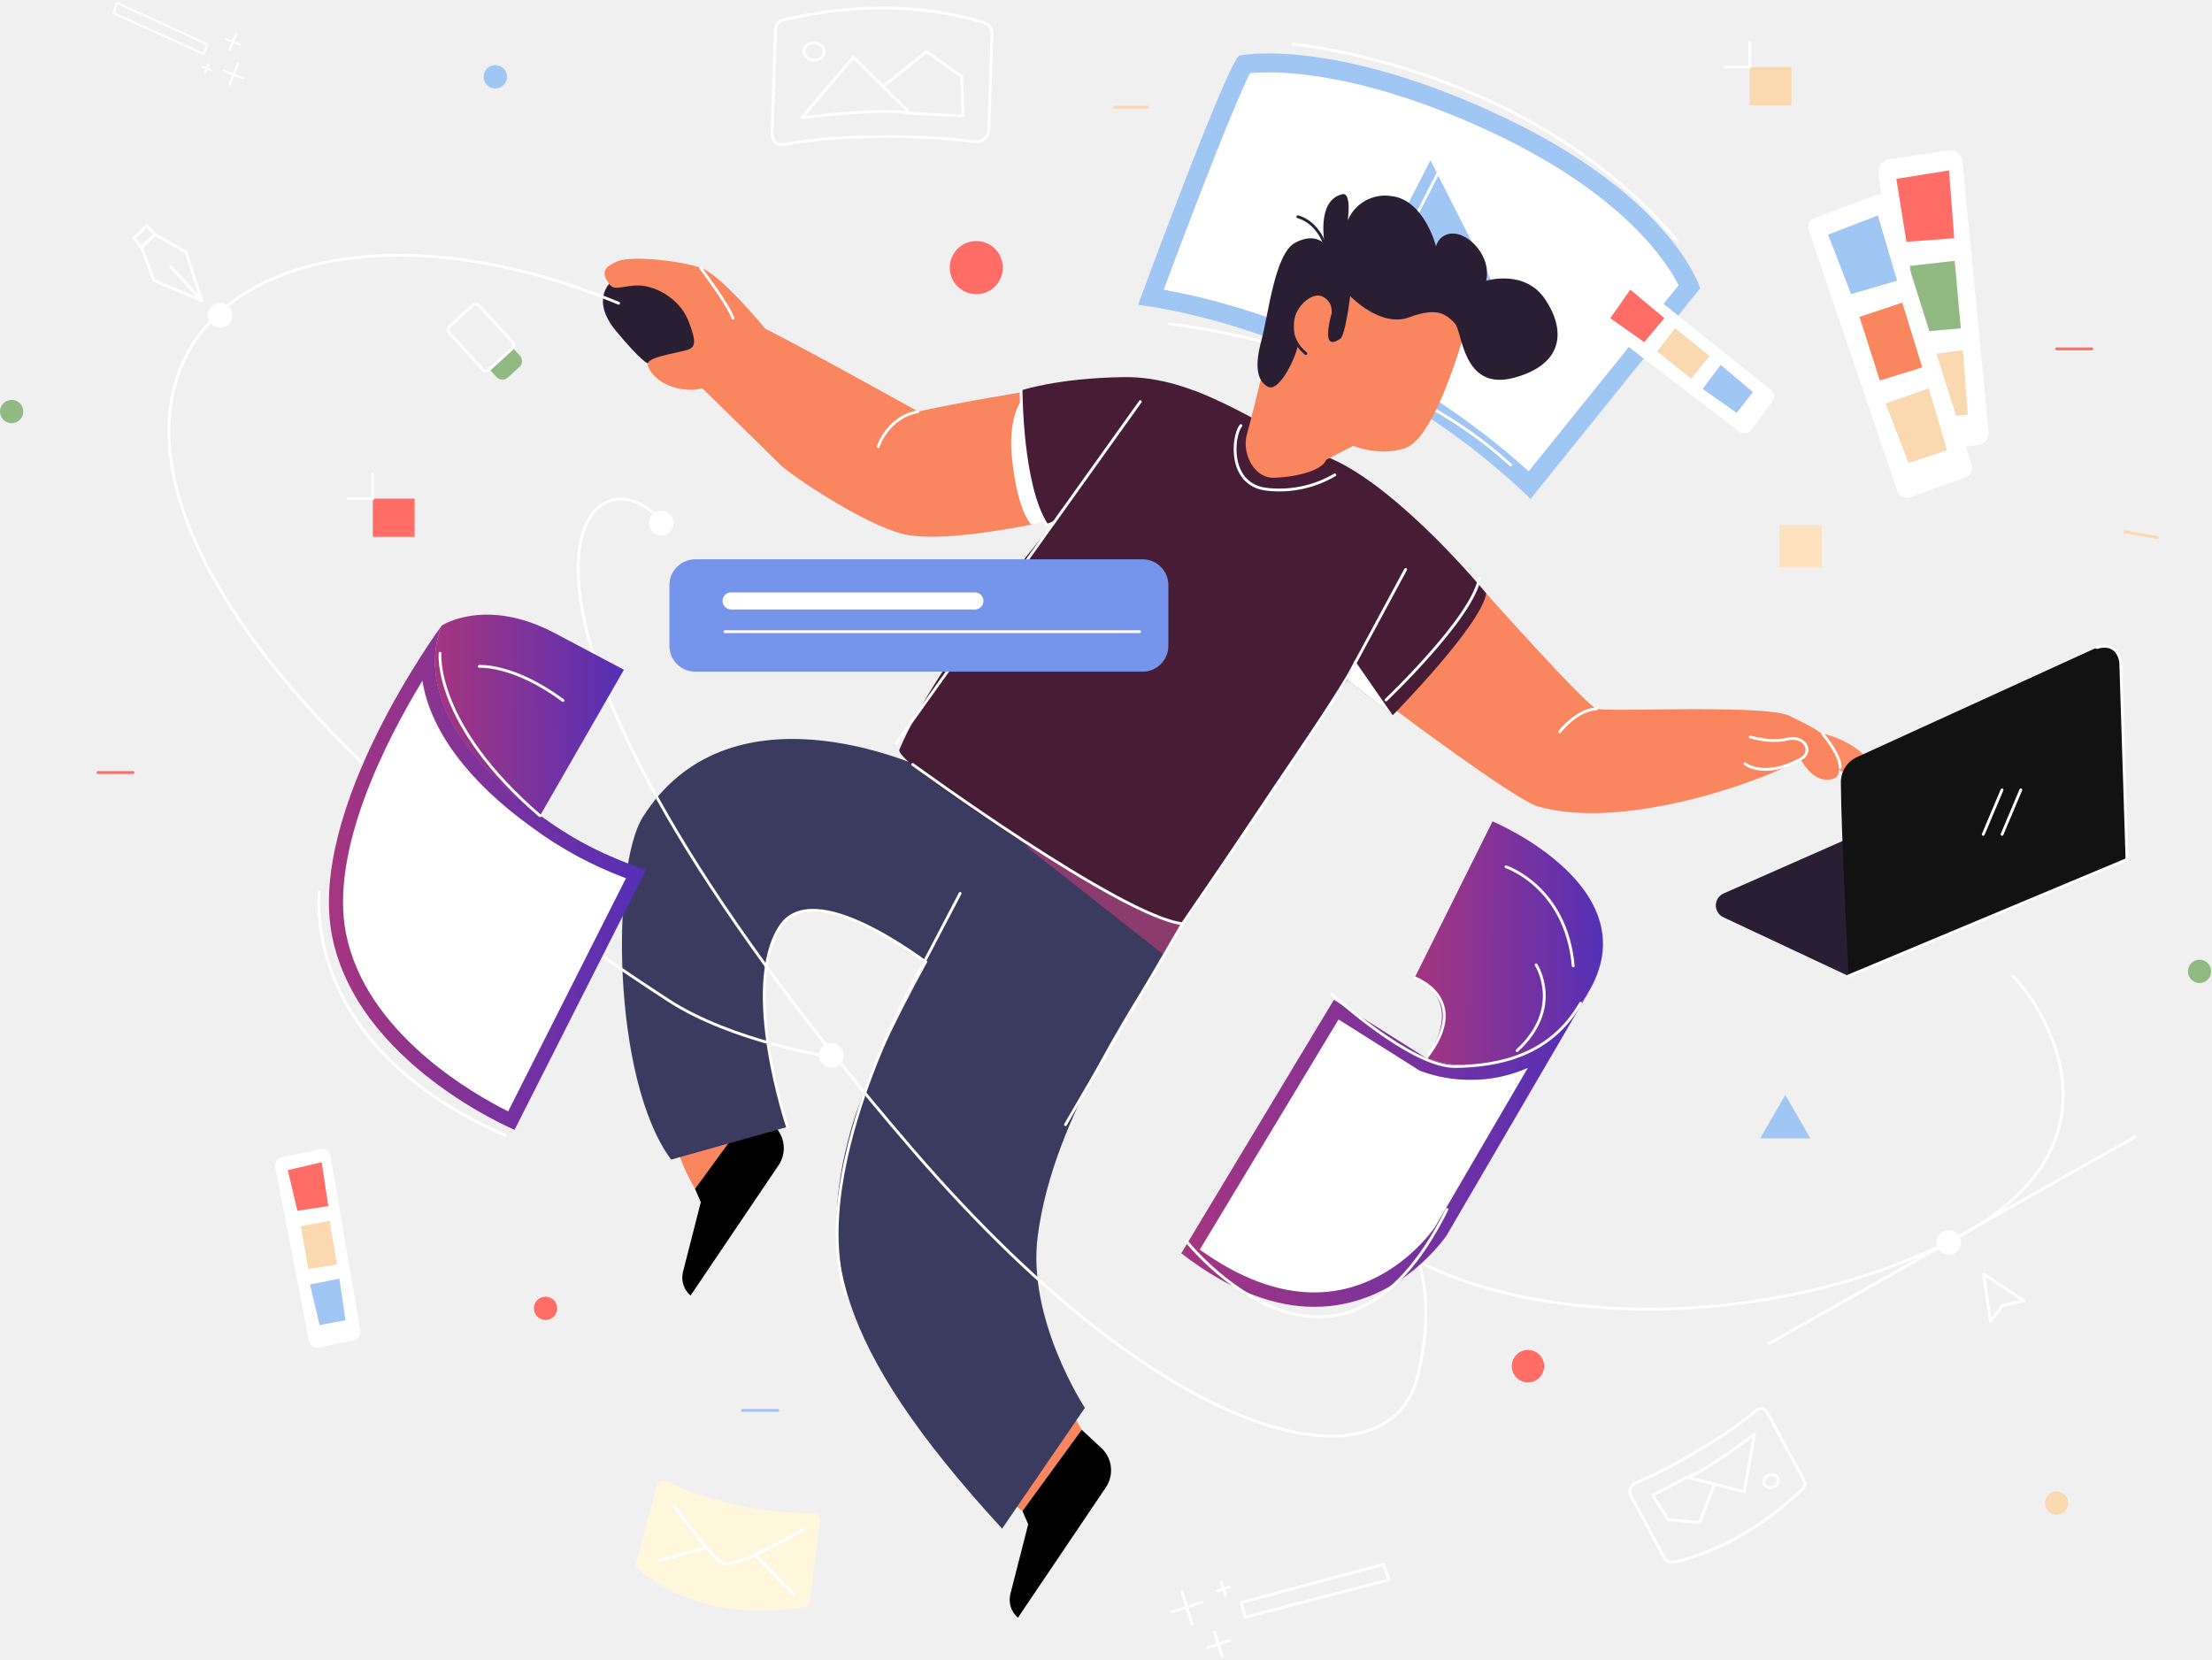
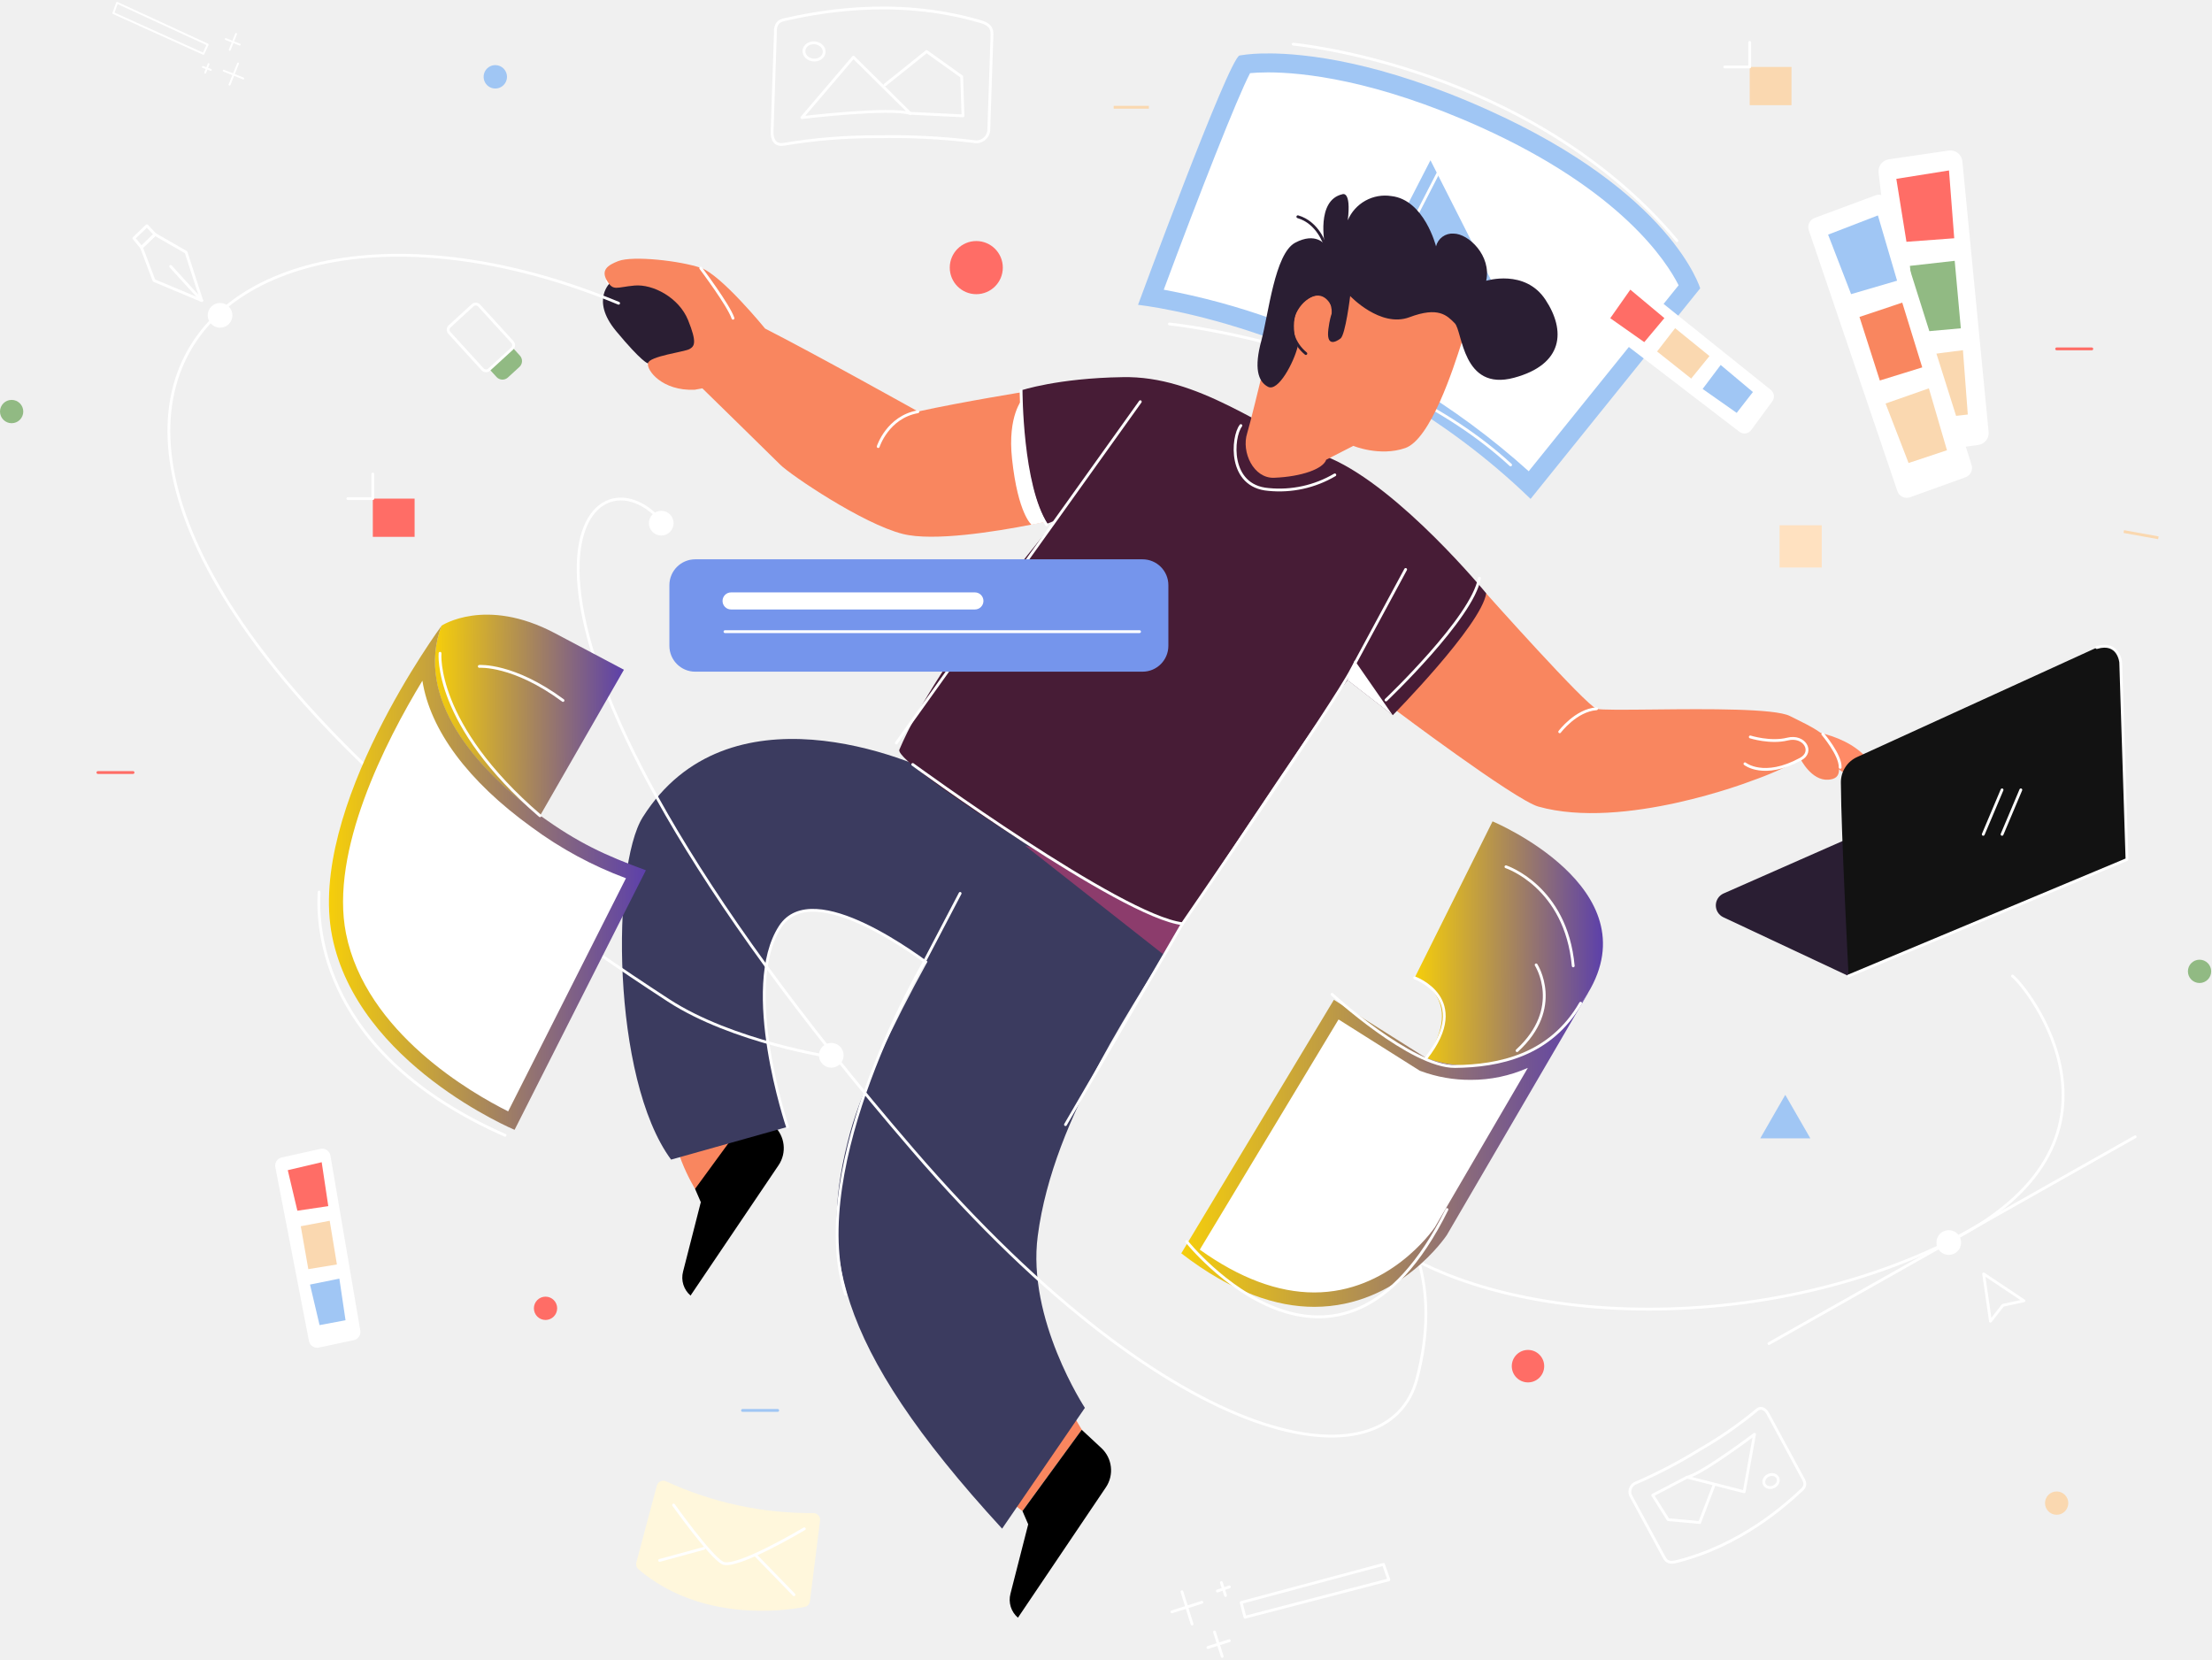
<svg xmlns="http://www.w3.org/2000/svg" width="785" height="589" viewBox="0 0 785 589" fill="none">
  <path d="M542.825 172.118C488.653 121.258 425.185 108.128 408.415 105.449C419.717 74.92 437.173 29.536 441.52 22.821C444.332 22.467 447.164 22.305 449.997 22.335C462.319 22.335 488.703 24.898 526.908 42.096C582.083 66.932 596.747 94.865 599.656 101.698L542.825 172.118Z" fill="white" />
  <path d="M449.997 25.685C462.052 25.685 487.901 28.213 525.487 45.144C575.329 67.618 591.43 92.738 595.71 101.229L542.508 167.228C516.192 143.508 485.466 125.218 452.087 113.404C439.364 108.817 426.291 105.272 412.996 102.803C425.486 69.192 439.062 34.594 443.627 25.953C445.115 25.819 447.255 25.685 450.03 25.685H449.997ZM450.03 18.986C446.633 18.915 443.237 19.15 439.882 19.689C435.969 20.996 403.867 108.179 403.867 108.179C403.867 108.179 480.059 115.966 543.177 177.041L603.368 102.317C603.368 102.317 593.336 68.389 528.129 39.048C489.957 21.85 463.356 18.953 449.897 18.953L450.03 18.986Z" fill="#A0C6F4" />
  <path d="M415.019 114.961C415.019 114.961 489.941 122.531 536.087 164.984" stroke="white" stroke-linecap="round" stroke-linejoin="round" />
  <path d="M479.691 111.294L507.647 56.867L536.372 113.622L479.691 111.294Z" fill="#A0C6F4" />
  <path d="M485.125 110.523L513.081 56.097L541.805 112.851L485.125 110.523Z" stroke="white" stroke-linecap="round" stroke-linejoin="round" />
  <path d="M458.909 15.67C458.909 15.67 542.942 23.307 595.108 85.403" stroke="white" stroke-linecap="round" stroke-linejoin="round" />
  <path d="M501.828 256.856C497.214 253.506 494.188 251.179 494.188 251.179C495.458 249.504 515.672 227.917 527.376 210.534C527.376 210.534 503.701 258.246 501.828 256.856Z" fill="white" />
  <path d="M215.435 99.655C217.692 103.423 218.678 101.915 225.182 101.329C231.686 100.743 240.949 105.583 244.193 113.605C247.436 121.626 246.45 122.866 244.694 123.87C242.939 124.875 230.449 126.382 229.947 128.894" stroke="white" stroke-linecap="round" stroke-linejoin="round" />
  <path d="M383.92 507.369L378.085 497.505L357.419 532.02L362.837 536.207L383.92 507.369Z" fill="#F9865F" />
  <path d="M246.667 421.878C246.667 421.878 235.95 404.444 240.548 395.887L274.723 399.554L246.667 421.878Z" fill="#F9865F" />
  <path d="M246.667 421.878L248.707 426.6L242.404 451.251C242.005 452.774 242.044 454.378 242.514 455.879C242.984 457.381 243.867 458.72 245.062 459.742L276.312 413.471C277.744 411.341 278.371 408.77 278.08 406.219C277.789 403.668 276.599 401.305 274.723 399.554L267.734 393.057L246.667 421.878Z" fill="black" />
  <path d="M229.948 128.961C239.729 128.727 252.135 128.107 249.644 120.588C247.152 113.069 237.94 94.514 216.789 100.09C216.789 100.09 209.349 106.303 218.645 117.49C227.941 128.677 229.948 128.961 229.948 128.961Z" fill="#2A1E33" />
  <path d="M279.472 399.889C279.472 399.889 262.752 350.487 276.897 328.8C288.601 310.898 326.688 340.003 331.905 343.872L359.175 294.603C359.175 294.603 352.888 285.761 337.439 277.103C321.99 268.445 258.137 242.521 228.125 289.947C217.04 307.465 216.873 382.674 238.157 411.495L279.472 399.889Z" fill="#3B3B5F" />
  <path d="M279.472 399.889C279.472 399.889 262.752 350.487 276.897 328.8C288.601 310.897 326.688 340.003 331.905 343.872" stroke="white" stroke-linecap="round" stroke-linejoin="round" />
  <path d="M359.175 294.603C346.769 307.682 310.002 371.386 301.726 401.782C290.674 442.51 294.837 476.288 355.63 542.454L385.007 499.582C385.007 499.582 364.341 468.165 368.287 438.541C373.872 395.686 404.318 354.137 419.717 327.778L359.175 294.603Z" fill="#3B3B5F" />
  <path d="M363.84 300.129L412.712 338.563L427.325 316.323L363.84 300.129Z" fill="#8C3C6C" />
  <path d="M644.599 259.736C652.223 261.377 658.03 264.286 662.021 268.461C666.017 272.648 664.211 274.825 662.757 276.098C661.302 277.37 655.667 275.913 650.768 271.559C645.87 267.205 644.599 259.736 644.599 259.736Z" fill="#FF8A66" />
  <path d="M494.188 251.179C495.458 249.504 515.672 227.917 527.376 210.534C527.376 210.534 562.739 250.224 566.584 251.514C568.005 251.982 576.616 251.865 587.451 251.765C605.642 251.564 629.835 251.38 635.186 254.076C643.713 258.329 648.829 260.473 650.952 266.452C653.076 272.43 653.929 276.332 648.829 276.684C642.86 277.119 639.031 269.432 639.031 269.432C633.409 272.457 627.555 275.027 621.526 277.119C621.526 277.119 576.198 294.737 545.902 286.213C537.659 283.885 494.188 251.179 494.188 251.179Z" fill="#F9865F" />
  <path d="M219.431 92.638C215.552 94.129 213.178 95.904 215.435 99.655C217.692 103.406 218.678 101.916 225.182 101.33C231.686 100.743 240.949 105.583 244.193 113.605C247.436 121.627 246.45 122.866 244.694 123.871C242.939 124.875 230.449 126.383 229.948 128.895C229.446 131.407 234.964 138.792 246.517 138.306L249.259 137.804C249.259 137.804 273.452 161.467 276.964 164.967C280.475 168.467 306.19 185.934 320.435 189.484C331.203 192.18 353.039 188.714 366.147 186.135C372.517 184.879 376.848 183.857 376.848 183.857C376.848 183.857 367 166.089 364.993 138.792C364.993 138.792 341.452 142.577 325.802 146.026C325.802 146.026 289.286 125.629 271.53 116.603C271.53 116.603 256.014 97.578 248.757 95.066C241.501 92.554 224.681 90.645 219.431 92.638Z" fill="#F9865F" />
  <path d="M366.08 186.218C372.45 184.962 376.781 183.941 376.781 183.941C376.781 183.941 364.86 168.869 362.87 141.605C362.87 141.605 357.486 147.416 359.158 162.873C361.265 182.4 366.08 186.218 366.08 186.218Z" fill="white" />
  <path d="M362.368 138.541C362.368 138.541 362.703 171.917 371.631 185.833L374.825 184.544C374.825 184.544 332.774 233.829 319.164 266.033C316.941 271.308 406.492 328.599 419.717 327.795C419.717 327.795 463.356 261.093 478.237 241.315L494.288 253.775C494.288 253.775 525.738 221.855 527.426 210.535C527.426 210.535 497.046 173.508 472.251 162.656C447.455 151.804 425.068 133.249 398.366 133.835C375.259 134.187 362.368 138.541 362.368 138.541Z" fill="#471C36" />
  <path d="M494.221 253.774L478.187 241.315L480.745 234.348L494.221 253.774Z" fill="white" />
  <path d="M518.632 121.827C515.823 130.586 507.714 155.89 498.668 159.005C489.623 162.12 480.277 158.218 480.277 158.218L470.646 163.141C469.576 166.373 461.968 169.153 452.154 169.539C444.881 169.823 440.45 160.462 442.607 153.696C443.593 150.581 447.288 135.275 447.288 135.275C447.288 135.275 455.08 106.538 462.336 100.609C469.593 94.681 476.247 88.786 495.391 96.54C524.551 108.396 518.632 121.827 518.632 121.827Z" fill="#F9865F" />
  <path d="M460.497 123.083C459.21 128.442 453.642 139.194 449.98 137.251C446.319 135.309 445.048 130.385 447.623 120.923C450.198 111.461 452.354 89.992 459.644 86.124C466.934 82.255 470.161 86.76 470.161 86.76C470.161 86.76 466.934 71.085 476.381 68.925C476.381 68.925 479.591 67.434 478.304 78.169C479.554 75.217 481.754 72.769 484.553 71.212C487.352 69.656 490.59 69.08 493.753 69.578C505.457 70.867 509.62 87.413 509.62 87.413C509.959 86.046 510.769 84.843 511.907 84.016C513.044 83.189 514.437 82.791 515.84 82.891C521.207 82.891 529.366 90.846 527.426 99.638C527.426 99.638 541.153 95.334 548.443 106.337C555.733 117.339 554.88 129.33 537.291 134.053C518.899 138.993 519.067 117.507 516.274 114.71C513.482 111.913 510.489 108.698 500.19 112.567C489.89 116.435 479.156 105.047 479.156 105.047C479.156 105.047 477.484 118.796 475.729 120.119C473.973 121.442 470.579 123.134 471.432 116.686C472.284 110.239 473.371 110.875 472.719 109.167C472.067 107.459 469.175 102.016 463.072 106.806C456.217 112.064 460.497 123.083 460.497 123.083Z" fill="#2A1E33" />
  <path d="M463.423 125.461C459.327 122.112 456.484 115.949 460.079 109.887C463.674 103.825 469.576 103.004 471.365 105.298C473.154 107.593 473.856 111.461 472.167 116.05" stroke="#2A1E33" stroke-linecap="round" stroke-linejoin="round" />
  <path d="M362.853 536.207L364.893 540.913L358.59 565.564C358.191 567.086 358.23 568.691 358.7 570.192C359.17 571.694 360.053 573.033 361.248 574.055L392.464 527.783C393.897 525.654 394.524 523.083 394.232 520.532C393.941 517.981 392.751 515.618 390.876 513.867L383.887 507.369L362.853 536.207Z" fill="black" />
  <path d="M470.161 86.76C470.161 86.76 467.753 78.972 460.581 76.913" stroke="#2A1E33" stroke-linecap="round" stroke-linejoin="round" />
  <path d="M318.094 263.672L404.67 142.543" stroke="white" stroke-linecap="round" stroke-linejoin="round" />
  <path d="M440.366 151.017C437.24 155.086 435.819 172.57 450.181 173.692C458.372 174.508 466.61 172.696 473.706 168.517" stroke="white" stroke-linecap="round" stroke-linejoin="round" />
  <path d="M248.674 95.15C248.674 95.15 258.572 108.263 260.127 112.935" stroke="white" stroke-linecap="round" stroke-linejoin="round" />
  <path d="M619.252 271.04C619.252 271.04 625.939 276.483 639.031 269.365C643.796 266.803 640.402 260.758 634.35 262.265C628.297 263.772 621.141 261.511 621.141 261.511" stroke="white" stroke-linecap="round" stroke-linejoin="round" />
  <path d="M646.873 260.49C646.873 260.49 653.21 267.909 653.042 272.313" stroke="white" stroke-linecap="round" stroke-linejoin="round" />
  <path d="M553.509 259.686C553.509 259.686 559.244 252.033 566.584 251.514" stroke="white" stroke-linecap="round" stroke-linejoin="round" />
  <path d="M311.657 158.469C311.657 158.469 315.001 148.019 325.735 146.11" stroke="white" stroke-linecap="round" stroke-linejoin="round" />
  <path d="M340.733 317.027L327.926 341.494C327.926 341.494 285.725 413.019 300.054 459.239" stroke="white" stroke-linecap="round" stroke-linejoin="round" />
  <path d="M378.118 399.085L419.634 327.795C419.634 327.795 474.057 248.734 479.624 237.664L498.836 202.077" stroke="white" stroke-linecap="round" stroke-linejoin="round" />
  <path d="M323.913 271.275C323.913 271.275 397.764 325.199 419.65 327.795" stroke="white" stroke-linecap="round" stroke-linejoin="round" />
  <path d="M362.368 138.541C362.368 138.541 362.368 172.386 371.414 186.252" stroke="white" stroke-linecap="round" stroke-linejoin="round" />
  <path d="M525.002 205.175C522.678 219.109 491.863 248.399 491.863 248.399" stroke="white" stroke-linecap="round" stroke-linejoin="round" />
  <path d="M295.004 378.872C297.424 378.872 299.385 376.908 299.385 374.484C299.385 372.061 297.424 370.097 295.004 370.097C292.585 370.097 290.624 372.061 290.624 374.484C290.624 376.908 292.585 378.872 295.004 378.872Z" fill="white" />
  <path d="M706.379 468.852L703.954 452.055L718.25 461.584L710.776 463.208L706.379 468.852Z" stroke="white" stroke-linecap="round" stroke-linejoin="round" />
  <path d="M231.954 182.099C204.851 158.134 160.059 217.87 323.913 408.011C418.463 517.702 492.783 527.532 502.815 489.367C520.872 420.906 455.665 403.607 479.942 430.418C515.221 469.405 615.556 477.644 690.344 441.27C764.129 405.365 718.768 349.616 714.187 346.35" stroke="white" stroke-linecap="round" stroke-linejoin="round" />
  <path d="M691.582 445.306C694.001 445.306 695.962 443.342 695.962 440.919C695.962 438.495 694.001 436.531 691.582 436.531C689.162 436.531 687.201 438.495 687.201 440.919C687.201 443.342 689.162 445.306 691.582 445.306Z" fill="white" />
  <path d="M627.779 476.773L757.742 403.389" stroke="white" stroke-linecap="round" stroke-linejoin="round" />
  <path d="M234.663 190.037C237.082 190.037 239.043 188.072 239.043 185.649C239.043 183.226 237.082 181.261 234.663 181.261C232.243 181.261 230.282 183.226 230.282 185.649C230.282 188.072 232.243 190.037 234.663 190.037Z" fill="white" />
  <path d="M346.468 104.394C351.667 104.394 355.881 100.173 355.881 94.966C355.881 89.758 351.667 85.537 346.468 85.537C341.269 85.537 337.055 89.758 337.055 94.966C337.055 100.173 341.269 104.394 346.468 104.394Z" fill="#FF6D66" />
  <path d="M175.792 23.106C174.971 23.103 174.168 23.343 173.484 23.798C172.8 24.252 172.266 24.899 171.949 25.658C171.633 26.417 171.548 27.252 171.706 28.059C171.865 28.866 172.258 29.607 172.837 30.19C173.417 30.772 174.155 31.169 174.96 31.331C175.765 31.493 176.6 31.412 177.358 31.098C178.117 30.784 178.766 30.252 179.222 29.568C179.678 28.885 179.922 28.081 179.922 27.259C179.922 26.16 179.487 25.107 178.713 24.328C177.939 23.55 176.889 23.11 175.792 23.106Z" fill="#A0C6F4" />
  <path d="M729.87 537.53C732.151 537.53 734 535.678 734 533.394C734 531.109 732.151 529.257 729.87 529.257C727.589 529.257 725.74 531.109 725.74 533.394C725.74 535.678 727.589 537.53 729.87 537.53Z" fill="#FAD8B0" />
  <path d="M655.985 346.333L611.494 325.45C610.709 325.062 610.051 324.459 609.594 323.712C609.138 322.964 608.902 322.103 608.915 321.227C608.927 320.35 609.187 319.496 609.664 318.761C610.141 318.027 610.816 317.443 611.611 317.077L694.307 280.636C694.886 280.379 695.513 280.247 696.146 280.247C696.779 280.247 697.406 280.379 697.985 280.636L754.833 305.053L655.985 346.333Z" fill="#2A1E33" />
  <path d="M653.293 277.672C653.393 296.093 656.035 346.334 656.035 346.334L754.883 304.986L752.659 235.069C752.63 234.077 752.356 233.108 751.863 232.248C751.369 231.388 750.671 230.664 749.83 230.14C748.989 229.616 748.031 229.309 747.043 229.245C746.055 229.182 745.066 229.364 744.165 229.777L659.078 268.629C657.342 269.412 655.871 270.684 654.844 272.289C653.817 273.895 653.278 275.765 653.293 277.672Z" fill="#121212" />
  <path d="M655.985 346.333L754.833 304.986L752.609 235.068C752.609 235.068 751.957 227.432 744.115 229.776" stroke="white" stroke-linecap="round" stroke-linejoin="round" />
  <path d="M703.82 296.076L710.492 280.284" stroke="white" stroke-linecap="round" stroke-linejoin="round" />
  <path d="M710.492 296.076L717.163 280.284" stroke="white" stroke-linecap="round" stroke-linejoin="round" />
  <path d="M193.599 468.4C195.879 468.4 197.728 466.548 197.728 464.263C197.728 461.979 195.879 460.127 193.599 460.127C191.318 460.127 189.469 461.979 189.469 464.263C189.469 466.548 191.318 468.4 193.599 468.4Z" fill="#FF6D66" />
  <path d="M542.257 490.556C545.433 490.556 548.008 487.976 548.008 484.795C548.008 481.613 545.433 479.034 542.257 479.034C539.08 479.034 536.505 481.613 536.505 484.795C536.505 487.976 539.08 490.556 542.257 490.556Z" fill="#FF6D66" />
  <path d="M236.468 525.707C252.84 533.243 270.667 537.073 288.684 536.927C289.019 536.93 289.349 537.003 289.653 537.142C289.957 537.281 290.229 537.483 290.45 537.734C290.671 537.985 290.836 538.281 290.935 538.6C291.035 538.92 291.065 539.258 291.025 539.59L287.414 568.26C287.342 568.758 287.113 569.219 286.761 569.578C286.41 569.936 285.953 570.173 285.457 570.253C278.134 571.643 248.674 575.696 226.57 556.856C226.234 556.567 225.986 556.189 225.856 555.765C225.726 555.341 225.718 554.889 225.835 554.461L233.124 527.114C233.225 526.782 233.398 526.477 233.63 526.219C233.862 525.962 234.148 525.759 234.467 525.625C234.786 525.49 235.131 525.428 235.477 525.442C235.823 525.457 236.161 525.547 236.468 525.707Z" fill="#FFF7DC" />
  <path d="M239.06 534.08C239.06 534.08 251.8 552.016 256.348 554.595C260.896 557.174 285.441 542.504 285.441 542.504" stroke="white" stroke-linecap="round" stroke-linejoin="round" />
  <path d="M268.37 552.117L281.762 565.899" stroke="white" stroke-linecap="round" stroke-linejoin="round" />
  <path d="M249.761 549.454L234.094 553.724" stroke="white" stroke-linecap="round" stroke-linejoin="round" />
  <path d="M646.505 186.402H631.541V201.391H646.505V186.402Z" fill="#FFE1C0" />
  <path d="M633.564 388.518L638.011 396.239L642.459 403.959H633.564H624.686L629.116 396.239L633.564 388.518Z" fill="#A0C6F4" />
  <path d="M274.004 46.752L275.175 11.718C275.041 8.369 276.378 7.414 278.385 6.962C287.882 4.869 316.84 -1.579 348.157 7.716C352.219 8.921 352.086 11.065 352.019 13.008L350.899 46.4C350.817 47.024 350.606 47.624 350.279 48.162C349.951 48.699 349.515 49.162 348.999 49.52C348.482 49.878 347.896 50.124 347.279 50.241C346.661 50.359 346.026 50.345 345.415 50.202C334.032 48.837 322.567 48.278 311.106 48.527C300.082 48.48 289.074 49.371 278.201 51.19C275.091 51.776 273.921 49.498 274.004 46.752Z" stroke="white" stroke-linecap="round" stroke-linejoin="round" />
  <path d="M284.571 41.728L302.863 20.292L323.094 40.304C316.105 37.943 284.571 41.728 284.571 41.728Z" stroke="white" stroke-linecap="round" stroke-linejoin="round" />
  <path d="M314.048 30.139L328.829 18.283L341.285 27.192L341.753 41.108L323.077 40.204" stroke="white" stroke-linecap="round" stroke-linejoin="round" />
  <path d="M292.472 18.614C292.642 16.93 291.178 15.403 289.203 15.203C287.228 15.003 285.489 16.206 285.319 17.89C285.149 19.574 286.613 21.101 288.588 21.301C290.563 21.501 292.302 20.298 292.472 18.614Z" stroke="white" stroke-linecap="round" stroke-linejoin="round" />
  <path d="M627.461 501.776L639.717 524.451C641.004 526.477 640.553 527.633 639.432 528.671C634.182 533.544 618.182 548.382 594.774 554.176C591.748 554.93 591.029 553.506 590.36 552.25L578.656 530.631C578.479 530.202 578.393 529.742 578.403 529.279C578.412 528.816 578.518 528.359 578.713 527.939C578.908 527.519 579.188 527.144 579.535 526.837C579.882 526.531 580.288 526.3 580.729 526.159C588.468 522.794 595.956 518.877 603.134 514.436C610.204 510.402 616.917 505.769 623.197 500.587C624.869 498.912 626.541 500.001 627.461 501.776Z" stroke="white" stroke-linecap="round" stroke-linejoin="round" />
  <path d="M622.646 508.96L618.984 529.375L598.72 524.2C603.986 523.061 622.646 508.96 622.646 508.96Z" stroke="white" stroke-linecap="round" stroke-linejoin="round" />
  <path d="M608.183 527.248L603.184 540.276L591.982 539.255L586.514 530.58L598.703 524.2" stroke="white" stroke-linecap="round" stroke-linejoin="round" />
  <path d="M629.443 527.599C630.77 526.992 631.429 525.585 630.915 524.458C630.4 523.331 628.908 522.91 627.581 523.517C626.254 524.124 625.595 525.53 626.109 526.658C626.624 527.785 628.116 528.206 629.443 527.599Z" stroke="white" stroke-linecap="round" stroke-linejoin="round" />
  <path d="M567.771 114.626L617.58 152.809C617.839 153.009 618.135 153.155 618.451 153.239C618.767 153.323 619.096 153.343 619.42 153.298C619.744 153.252 620.056 153.143 620.337 152.975C620.618 152.808 620.863 152.586 621.057 152.323L628.581 142.107C628.951 141.598 629.11 140.966 629.026 140.342C628.942 139.718 628.621 139.151 628.13 138.758L579.024 99.387C578.763 99.178 578.464 99.026 578.143 98.937C577.821 98.849 577.486 98.826 577.156 98.872C576.826 98.917 576.509 99.029 576.223 99.201C575.938 99.373 575.69 99.602 575.496 99.872L567.27 111.26C566.9 111.776 566.746 112.417 566.84 113.045C566.933 113.673 567.267 114.24 567.771 114.626Z" fill="white" stroke="white" stroke-linecap="round" stroke-linejoin="round" />
  <path d="M571.45 112.918L583.521 121.409L590.661 112.885L578.572 102.786L571.45 112.918Z" fill="#FF6D66" />
  <path d="M588.069 124.725L600.174 134.337L606.662 126.349L594.473 116.452L588.069 124.725Z" fill="#FAD8B0" />
  <path d="M604.237 138.021L616.326 146.512L622.077 139.11L610.641 129.514L604.237 138.021Z" fill="#A0C6F4" />
  <path d="M667.171 61.238L678.523 156.694C678.575 157.196 678.727 157.683 678.97 158.126C679.213 158.568 679.542 158.957 679.938 159.27C680.335 159.582 680.789 159.812 681.276 159.945C681.762 160.077 682.271 160.111 682.77 160.043L701.998 157.397C702.963 157.268 703.839 156.767 704.441 156.001C705.044 155.235 705.325 154.264 705.225 153.294L695.912 57.269C695.861 56.762 695.708 56.27 695.461 55.824C695.215 55.377 694.881 54.986 694.479 54.673C694.078 54.36 693.617 54.132 693.124 54.002C692.632 53.873 692.118 53.844 691.615 53.92L670.364 57.034C669.388 57.176 668.506 57.696 667.909 58.482C667.312 59.268 667.046 60.258 667.171 61.238Z" fill="white" stroke="white" stroke-linecap="round" stroke-linejoin="round" />
  <path d="M672.972 63.465L676.567 85.805L693.521 84.549L691.665 60.484L672.972 63.465Z" fill="#FF6D66" />
  <path d="M677.788 94.346L680.179 117.908L695.862 116.502L693.688 92.554L677.788 94.346Z" fill="#91BA83" />
  <path d="M680.48 126.332L684.074 148.672L698.336 147.098L696.614 124.272L680.48 126.332Z" fill="#FAD8B0" />
  <path d="M642.392 81.568L673.825 174.127C673.953 174.504 674.154 174.852 674.417 175.15C674.681 175.449 675.001 175.692 675.359 175.865C675.717 176.038 676.105 176.137 676.502 176.158C676.899 176.179 677.296 176.121 677.671 175.986L697.367 168.886C698.094 168.62 698.691 168.083 699.033 167.388C699.376 166.692 699.438 165.891 699.206 165.151L669.695 71.688C669.571 71.3 669.37 70.941 669.104 70.633C668.838 70.325 668.512 70.074 668.147 69.895C667.781 69.717 667.383 69.615 666.977 69.595C666.57 69.575 666.164 69.637 665.783 69.779L644.181 77.8C643.447 78.066 642.847 78.61 642.512 79.316C642.177 80.021 642.134 80.831 642.392 81.568Z" fill="white" stroke="white" stroke-linecap="round" stroke-linejoin="round" />
  <path d="M648.762 83.26L656.921 104.377L673.24 99.605L666.435 76.444L648.762 83.26Z" fill="#A0C6F4" />
  <path d="M659.897 112.466L667.12 135.024L682.168 130.368L675.079 107.392L659.897 112.466Z" fill="#F9865F" />
  <path d="M669.16 143.196L677.319 164.297L690.946 159.775L684.526 137.804L669.16 143.196Z" fill="#FAD8B0" />
  <path d="M405.472 198.477H246.718C241.657 198.477 237.555 202.586 237.555 207.654V229.174C237.555 234.242 241.657 238.351 246.718 238.351H405.472C410.532 238.351 414.635 234.242 414.635 229.174V207.654C414.635 202.586 410.532 198.477 405.472 198.477Z" fill="#7595EC" />
  <path d="M345.983 210.216H259.441C257.77 210.216 256.415 211.573 256.415 213.247C256.415 214.922 257.77 216.279 259.441 216.279H345.983C347.654 216.279 349.009 214.922 349.009 213.247C349.009 211.573 347.654 210.216 345.983 210.216Z" fill="white" />
  <path d="M257.284 224.149H404.402" stroke="white" stroke-linecap="round" stroke-linejoin="round" />
  <path d="M182.008 123.451L184.511 126.196C185.02 126.753 185.286 127.49 185.252 128.245C185.218 128.999 184.886 129.709 184.33 130.218L180.231 133.968C179.675 134.477 178.939 134.744 178.186 134.71C177.433 134.676 176.724 134.343 176.215 133.786L173.712 131.041L182.008 123.451Z" fill="#91BA83" />
  <path d="M159.465 118.115L171.272 131.061C171.882 131.73 172.918 131.777 173.587 131.166L181.746 123.7C182.415 123.089 182.462 122.051 181.851 121.382L170.045 108.436C169.435 107.767 168.398 107.72 167.73 108.331L159.57 115.797C158.902 116.408 158.855 117.446 159.465 118.115Z" stroke="white" stroke-linecap="round" stroke-linejoin="round" />
  <path d="M147.134 176.941H132.304V190.505H147.134V176.941Z" fill="#FF6D66" />
  <path d="M132.304 168.215V176.94H123.442" stroke="white" stroke-linecap="round" stroke-linejoin="round" />
  <path d="M635.771 23.759H620.94V37.324H635.771V23.759Z" fill="#FAD8B0" />
  <path d="M620.94 15.034V23.759H612.079" stroke="white" stroke-linecap="round" stroke-linejoin="round" />
  <path d="M219.531 107.609C65.709 43.771 -52.601 166.725 237.237 354.991C260.06 369.829 295.071 375.087 295.071 375.087" stroke="white" stroke-linecap="round" stroke-linejoin="round" />
  <path d="M78.098 116.284C80.518 116.284 82.479 114.32 82.479 111.897C82.479 109.474 80.518 107.509 78.098 107.509C75.679 107.509 73.718 109.474 73.718 111.897C73.718 114.32 75.679 116.284 78.098 116.284Z" fill="white" />
  <path d="M50.21 87.798L55.008 83.176L66.026 89.506L71.578 106.638L54.64 99.537L50.21 87.798Z" stroke="white" stroke-linecap="round" stroke-linejoin="round" />
  <path d="M55.008 83.176L50.21 87.798L47.518 84.532L52.116 80.111L55.008 83.176Z" stroke="white" stroke-linecap="round" stroke-linejoin="round" />
  <path d="M71.578 106.638L60.559 94.53" stroke="white" stroke-linecap="round" stroke-linejoin="round" />
  <path d="M98.195 414.074L110.133 475.768C110.197 476.089 110.324 476.394 110.505 476.665C110.687 476.936 110.921 477.169 111.193 477.349C111.465 477.53 111.77 477.655 112.09 477.717C112.41 477.779 112.74 477.777 113.059 477.711L125.465 475.065C126.087 474.932 126.632 474.562 126.988 474.035C127.343 473.507 127.481 472.862 127.371 472.235L116.771 410.155C116.714 409.827 116.59 409.514 116.408 409.235C116.227 408.956 115.99 408.717 115.714 408.532C115.437 408.348 115.126 408.221 114.799 408.16C114.472 408.1 114.136 408.106 113.812 408.179L100.118 411.227C99.805 411.287 99.507 411.408 99.241 411.584C98.975 411.76 98.746 411.986 98.567 412.251C98.389 412.515 98.264 412.812 98.2 413.125C98.136 413.438 98.135 413.76 98.195 414.074Z" fill="white" stroke="white" stroke-linecap="round" stroke-linejoin="round" />
  <path d="M102.125 415.246L105.535 429.631L116.504 428.007L114.163 412.416L102.125 415.246Z" fill="#FF6D66" />
  <path d="M106.739 435.141L109.414 450.364L119.563 448.706L117.005 433.198L106.739 435.141Z" fill="#FAD8B0" />
  <path d="M110.016 455.84L113.41 470.225L122.623 468.501L120.433 453.73L110.016 455.84Z" fill="#A0C6F4" />
  <path d="M440.467 568.662L490.961 555.131L492.9 560.607L441.821 573.887L440.467 568.662Z" stroke="white" stroke-linecap="round" stroke-linejoin="round" />
  <path d="M433.444 561.595L434.916 566.184" stroke="white" stroke-linecap="round" stroke-linejoin="round" />
  <path d="M432.023 564.592L436.287 563.119" stroke="white" stroke-linecap="round" stroke-linejoin="round" />
  <path d="M431.003 579.129L433.745 587.804" stroke="white" stroke-linecap="round" stroke-linejoin="round" />
  <path d="M428.663 584.622L436.253 582.21" stroke="white" stroke-linecap="round" stroke-linejoin="round" />
  <path d="M419.45 564.827L423.045 576.315" stroke="white" stroke-linecap="round" stroke-linejoin="round" />
  <path d="M415.889 571.978L426.522 568.578" stroke="white" stroke-linecap="round" stroke-linejoin="round" />
  <path d="M72.179 19.103L40.228 4.651L41.549 1L73.701 15.821L72.179 19.103Z" stroke="white" stroke-width="0.67" stroke-linecap="round" stroke-linejoin="round" />
  <path d="M72.832 25.768L74.019 22.754" stroke="white" stroke-width="0.67" stroke-linecap="round" stroke-linejoin="round" />
  <path d="M74.838 24.814L71.996 23.759" stroke="white" stroke-width="0.67" stroke-linecap="round" stroke-linejoin="round" />
  <path d="M81.526 17.696L83.783 12.036" stroke="white" stroke-width="0.67" stroke-linecap="round" stroke-linejoin="round" />
  <path d="M85.07 15.838L80.121 13.862" stroke="white" stroke-width="0.67" stroke-linecap="round" stroke-linejoin="round" />
  <path d="M81.459 30.039L84.469 22.553" stroke="white" stroke-width="0.67" stroke-linecap="round" stroke-linejoin="round" />
  <path d="M86.341 27.845L79.386 25.082" stroke="white" stroke-width="0.67" stroke-linecap="round" stroke-linejoin="round" />
  <path d="M191.643 289.478C169.104 273.234 146.967 247.98 156.681 222.039C156.681 222.039 172.214 211.673 196.809 224.635L221.421 237.664L191.643 289.478Z" fill="url(#paint0_linear_16_174)" />
  <path d="M181.427 397.712C171.278 392.906 128.007 370.331 120.299 331.764C113.611 298.471 139.092 253.54 151.833 233.678C151.013 260.021 177.431 282.328 190.171 291.505C201.012 299.489 212.974 305.821 225.667 310.295L181.427 397.712Z" fill="white" />
  <path d="M149.893 241.516C152.652 259.033 165.994 277.17 188.7 293.548C198.945 301.121 210.202 307.215 222.139 311.651L180.34 394.38C167.566 388.016 129.829 366.48 122.79 331.278C116.955 302.022 136.751 263.22 149.927 241.516H149.893ZM156.715 222.04C156.715 222.04 108.813 286.883 117.875 332.266C126.937 377.65 182.614 400.928 182.614 400.928L229.212 308.821C214.649 303.479 205.186 299.125 191.676 289.378C169.138 273.134 147.001 247.88 156.715 221.939V222.04Z" fill="url(#paint1_linear_16_174)" />
  <path d="M144.091 259.719C145.496 268.154 148.824 276.151 153.818 283.087C158.811 290.024 165.336 295.712 172.883 299.71" stroke="white" stroke-linecap="round" stroke-linejoin="round" />
  <path d="M186.794 309.022L212.793 322.972" stroke="white" stroke-linecap="round" stroke-linejoin="round" />
  <path d="M147.803 296.93C147.803 296.93 156.163 315.536 183.082 327.627" stroke="white" stroke-linecap="round" stroke-linejoin="round" />
  <path d="M126.435 299.711C126.435 299.711 127.372 319.254 140.363 325.769" stroke="white" stroke-linecap="round" stroke-linejoin="round" />
  <path d="M156.163 231.82C156.163 231.82 153.755 256.94 191.642 289.479" stroke="white" stroke-linecap="round" stroke-linejoin="round" />
  <path d="M170.091 236.475C170.091 236.475 182.162 235.537 199.802 248.566" stroke="white" stroke-linecap="round" stroke-linejoin="round" />
  <path d="M113.243 316.558C112.474 329.001 114.029 374.099 179.236 402.87" stroke="white" stroke-linecap="round" stroke-linejoin="round" />
  <path d="M529.684 291.471L502.029 346.987C502.029 346.987 520.789 353.903 506.125 375.456C506.125 375.456 540.802 389.858 563.491 352.463C586.18 315.067 529.684 291.471 529.684 291.471Z" fill="url(#paint2_linear_16_174)" />
  <path d="M466.382 461.148C452.388 461.148 437.624 455.421 422.459 444.117L474.191 358.24L504.972 377.649L505.172 377.733C510.552 379.711 516.245 380.698 521.976 380.647C531.697 380.707 541.191 377.701 549.112 372.056L511.292 436.949C511.208 437.067 494.923 461.199 466.382 461.199V461.148Z" fill="white" />
  <path d="M475.027 361.757L503.45 379.693L503.818 379.927L504.203 380.078C509.89 382.184 515.912 383.239 521.976 383.193C528.943 383.219 535.838 381.77 542.207 378.939L509.202 435.493C508.132 437.067 492.816 458.637 466.399 458.637C453.508 458.637 439.865 453.529 425.787 443.447L475.027 361.757ZM563.491 352.446C550.667 373.58 534.031 378.169 521.976 378.169C516.572 378.214 511.204 377.289 506.125 375.439L473.371 354.79L419.216 444.754C437.307 458.72 453.14 463.744 466.399 463.744C496.679 463.744 513.465 438.256 513.465 438.256L563.491 352.53V352.446Z" fill="url(#paint3_linear_16_174)" />
  <path d="M502.029 346.986C502.029 346.986 522.661 354.288 506.125 375.456" stroke="white" stroke-linecap="round" stroke-linejoin="round" />
  <path d="M472.719 352.848C472.719 352.848 500.825 378.637 516.375 378.453C531.924 378.269 550.182 374.585 560.933 355.996" stroke="white" stroke-linecap="round" stroke-linejoin="round" />
  <path d="M476.18 386.207C476.18 386.207 495.458 403.355 517.027 397.846" stroke="white" stroke-linecap="round" stroke-linejoin="round" />
  <path d="M496.428 411.83C496.428 411.83 506.543 419.416 520.688 412.231" stroke="white" stroke-linecap="round" stroke-linejoin="round" />
  <path d="M449.88 422.414C449.88 422.414 473.288 445.675 509.988 430.335" stroke="white" stroke-linecap="round" stroke-linejoin="round" />
  <path d="M462.587 399.722C462.587 399.722 472.117 406.554 478.086 408.732" stroke="white" stroke-linecap="round" stroke-linejoin="round" />
  <path d="M534.432 307.581C534.432 307.581 555.75 314.565 558.308 342.749" stroke="white" stroke-linecap="round" stroke-linejoin="round" />
  <path d="M545.149 342.398C545.149 342.398 554.964 357.62 538.378 372.826" stroke="white" stroke-linecap="round" stroke-linejoin="round" />
  <path d="M421.122 440.567C421.122 440.567 474.625 507.687 513.499 429.196" stroke="white" stroke-linecap="round" stroke-linejoin="round" />
  <path d="M34.744 274.138H47.217" stroke="#FF6D66" stroke-linecap="round" stroke-linejoin="round" />
  <path d="M729.87 123.803H742.343" stroke="#FF6D66" stroke-linecap="round" stroke-linejoin="round" />
  <path d="M395.223 38.06H407.713" stroke="#FAD8B0" stroke-miterlimit="10" />
  <path d="M753.696 188.63L765.968 190.84" stroke="#FAD8B0" stroke-miterlimit="10" />
  <path d="M263.504 500.503H275.994" stroke="#A0C6F4" stroke-linecap="round" stroke-linejoin="round" />
  <path d="M780.581 348.829C782.862 348.829 784.711 346.977 784.711 344.692C784.711 342.408 782.862 340.556 780.581 340.556C778.3 340.556 776.451 342.408 776.451 344.692C776.451 346.977 778.3 348.829 780.581 348.829Z" fill="#91BA83" />
  <path d="M4.13 150.18C6.411 150.18 8.26 148.328 8.26 146.043C8.26 143.759 6.411 141.907 4.13 141.907C1.849 141.907 0 143.759 0 146.043C0 148.328 1.849 150.18 4.13 150.18Z" fill="#91BA83" />
  <defs>
    <linearGradient id="paint0_linear_16_174" x1="150.244" y1="250.024" x2="229.354" y2="250.297" gradientUnits="userSpaceOnUse">
-       <stop stop-color="#AA367C" />
+       <stop stop-color="#FFD701" />
      <stop offset="1" stop-color="#4A2FBD" />
    </linearGradient>
    <linearGradient id="paint1_linear_16_174" x1="109.878" y1="301.97" x2="242.514" y2="302.276" gradientUnits="userSpaceOnUse">
-       <stop stop-color="#AA367C" />
+       <stop stop-color="#FFD701" />
      <stop offset="1" stop-color="#4A2FBD" />
    </linearGradient>
    <linearGradient id="paint2_linear_16_174" x1="497.955" y1="330.243" x2="576.769" y2="330.466" gradientUnits="userSpaceOnUse">
-       <stop stop-color="#AA367C" />
+       <stop stop-color="#FFD701" />
      <stop offset="1" stop-color="#4A2FBD" />
    </linearGradient>
    <linearGradient id="paint3_linear_16_174" x1="410.422" y1="402.211" x2="580.551" y2="403.021" gradientUnits="userSpaceOnUse">
-       <stop stop-color="#AA367C" />
+       <stop stop-color="#FFD701" />
      <stop offset="1" stop-color="#4A2FBD" />
    </linearGradient>
  </defs>
</svg>
